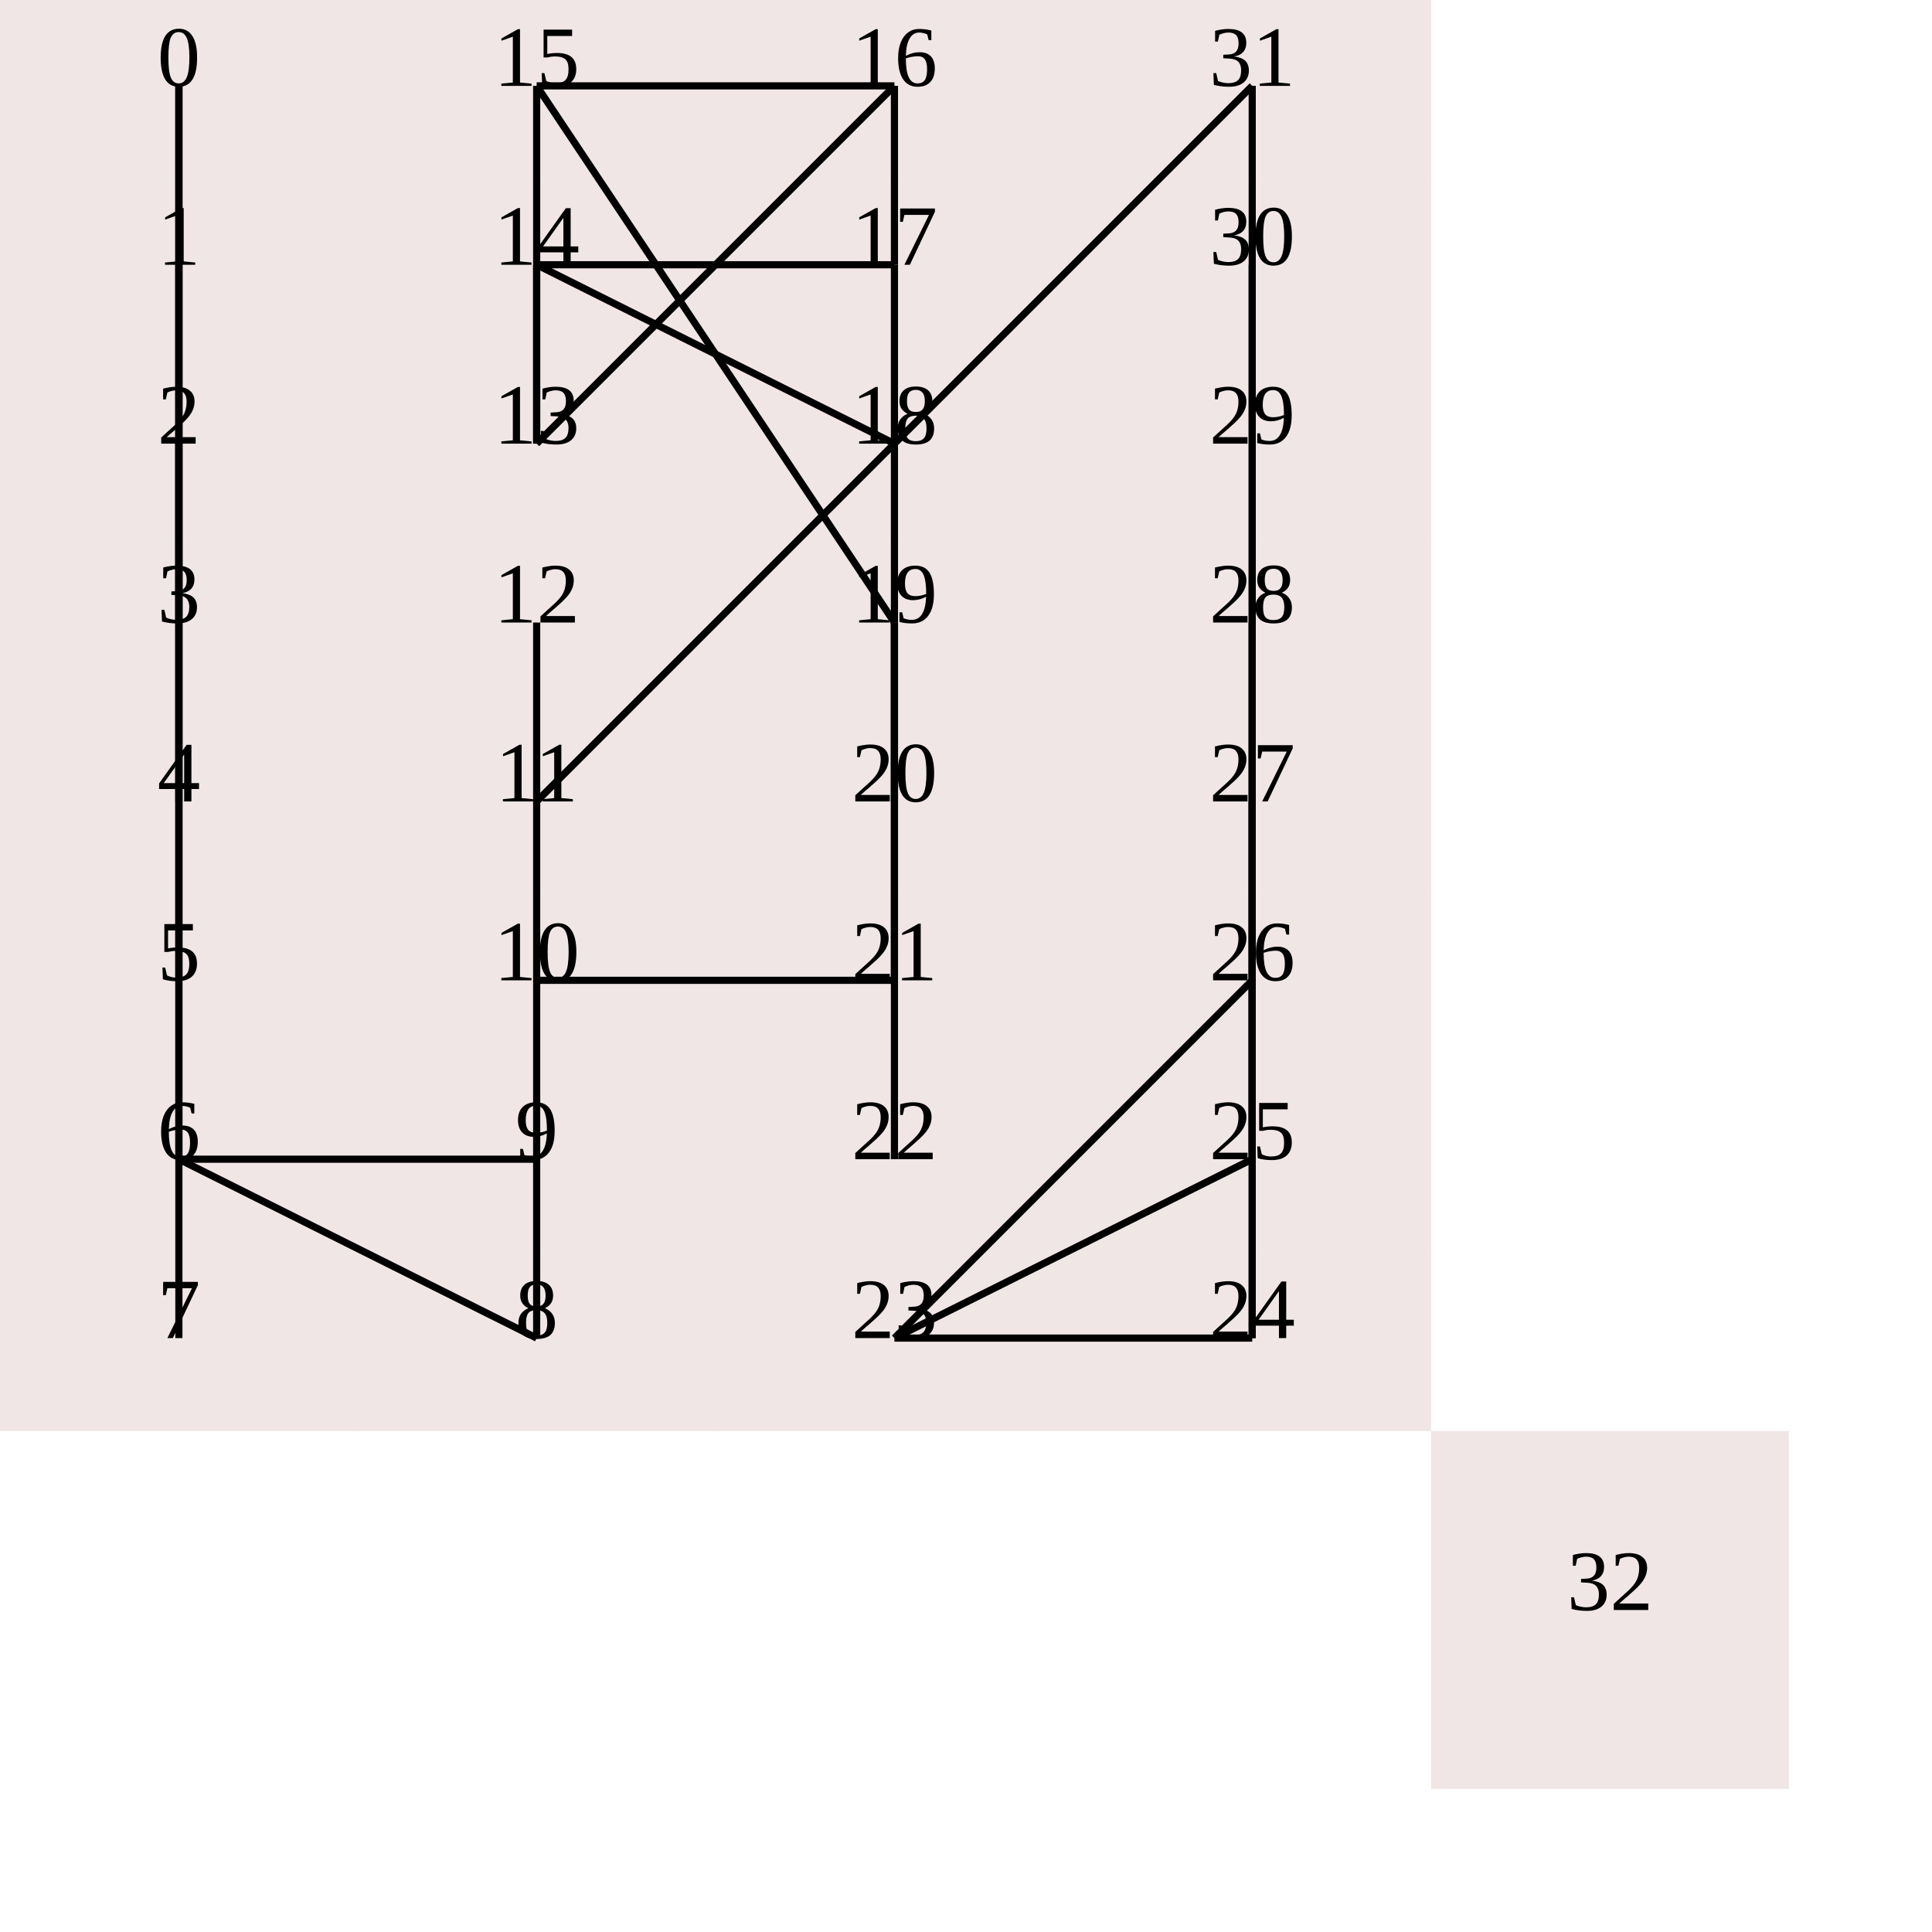
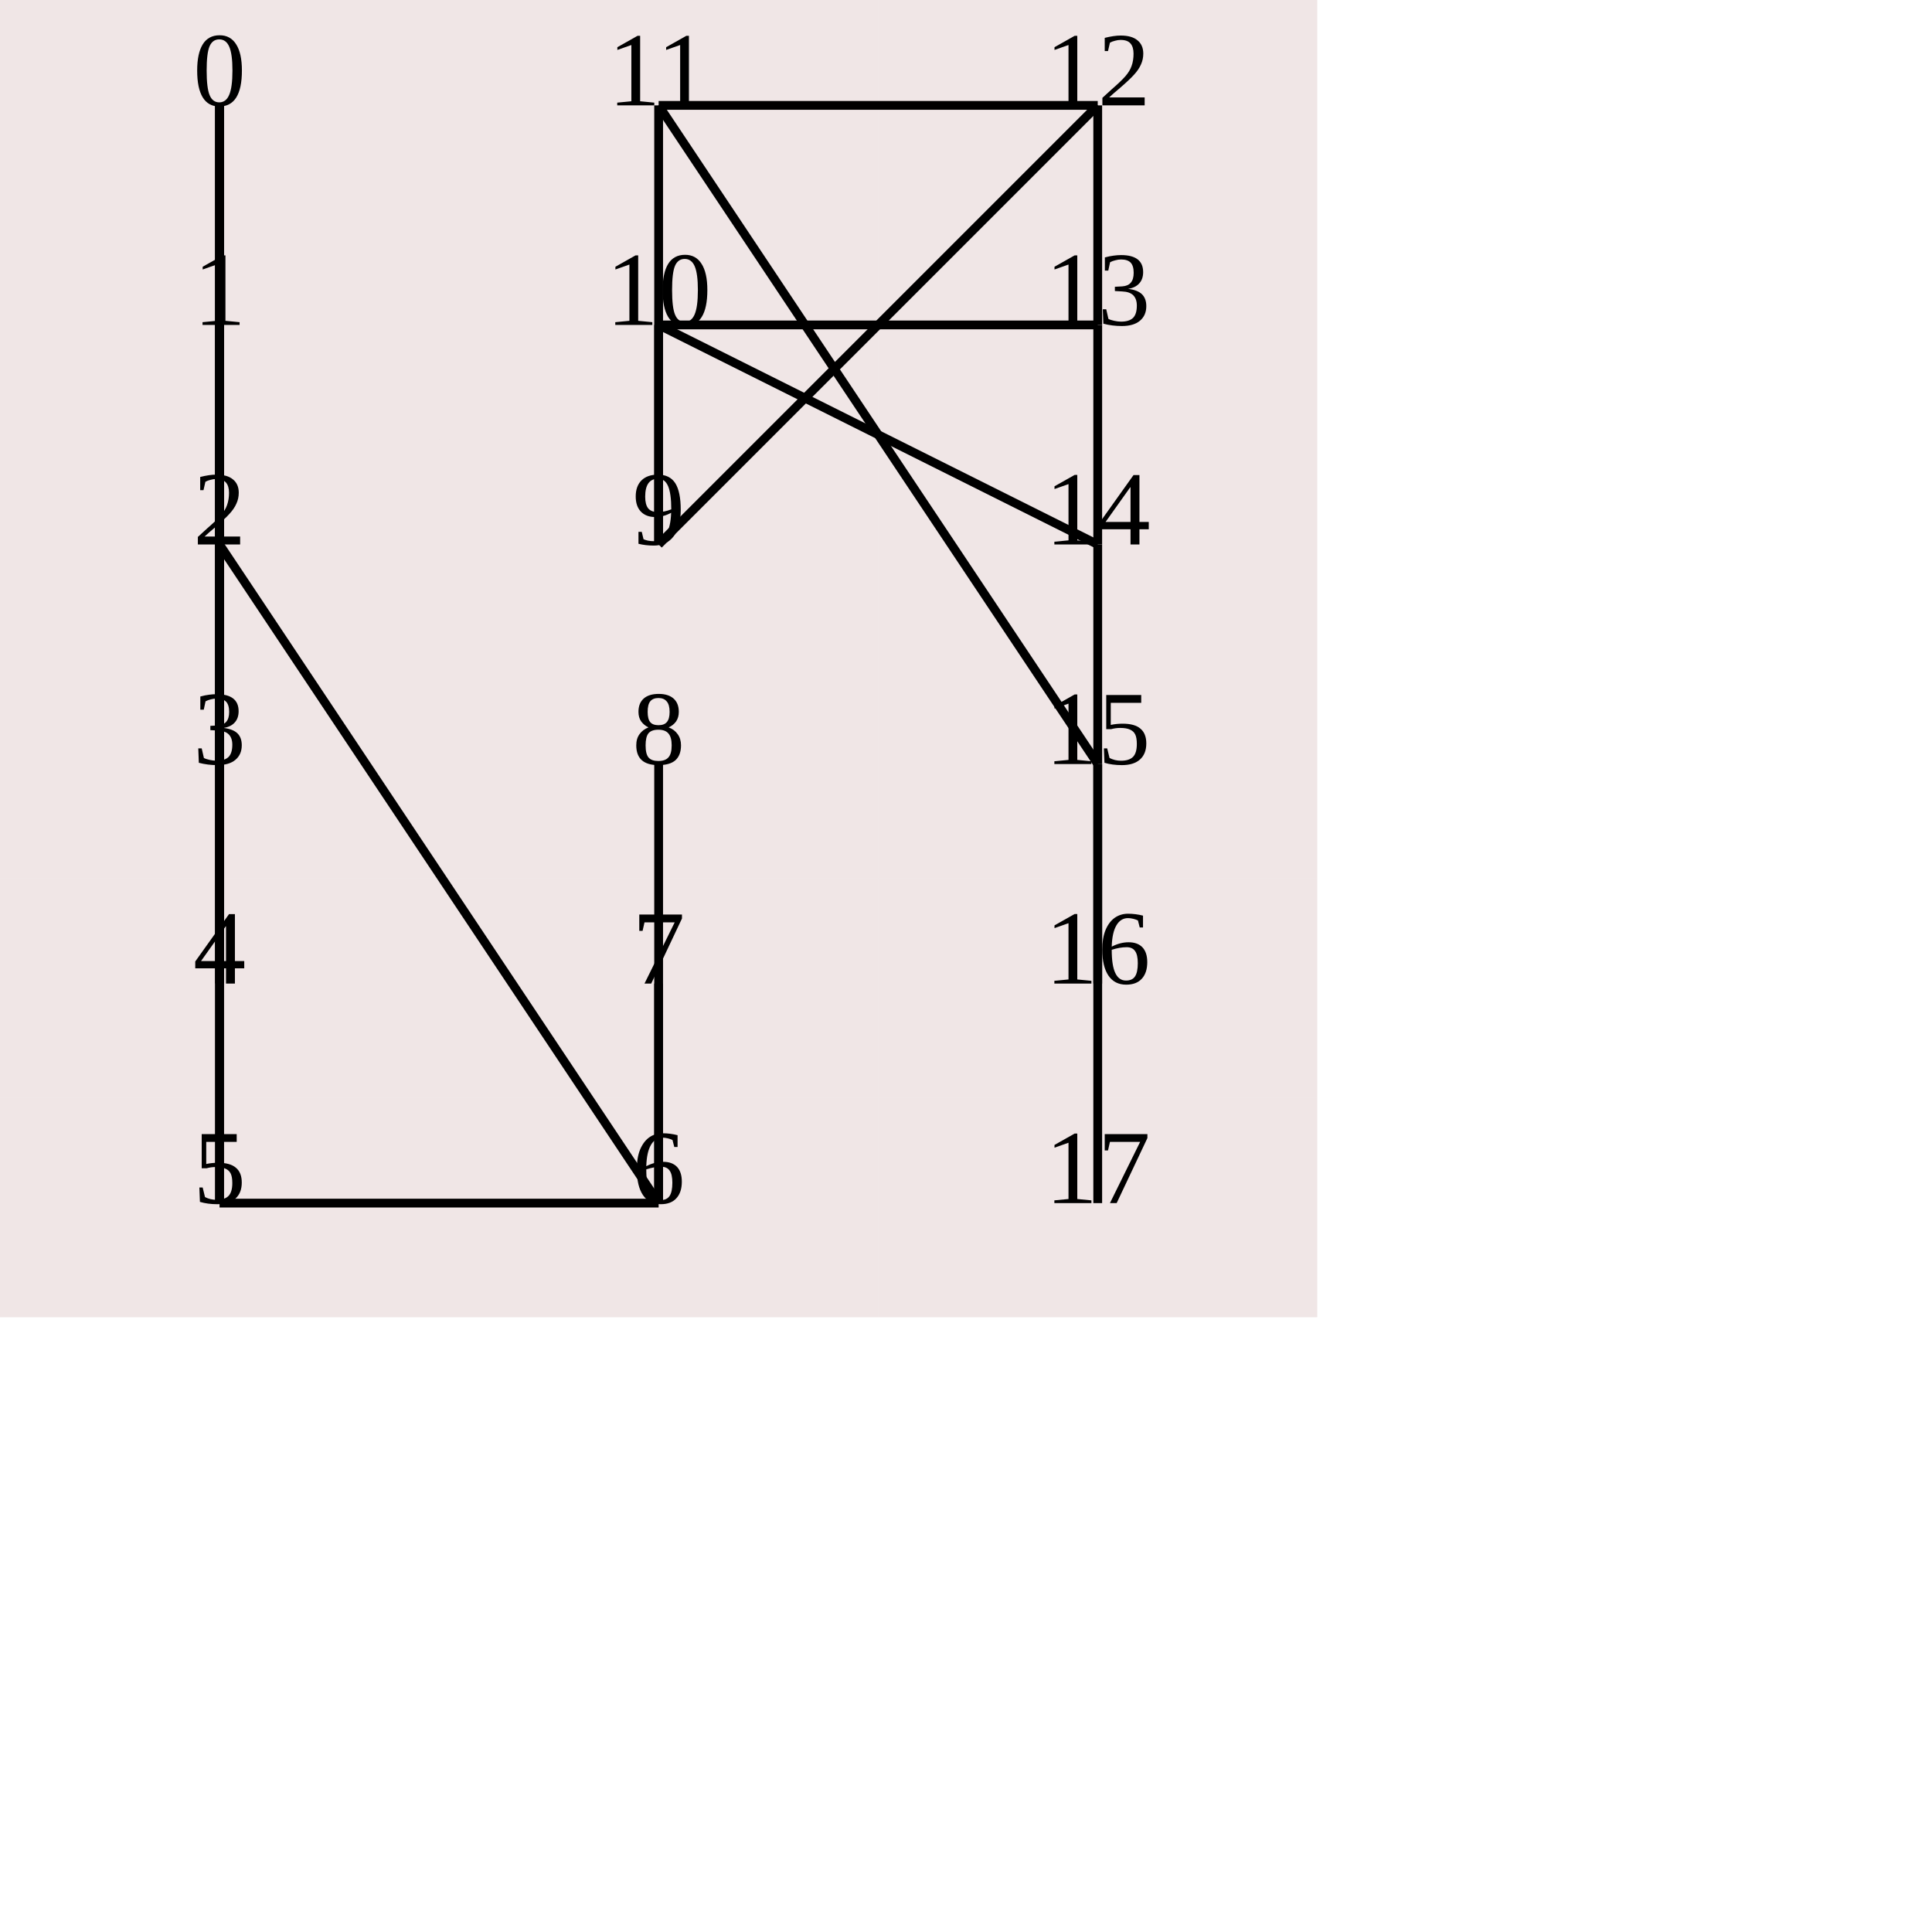
- <svg xmlns="http://www.w3.org/2000/svg" width="270" height="270">
-   <rect x="0" y="0" width="270" height="270" fill="rgb(255,255,255)" />
-   <rect x="0" y="0" width="250" height="250" fill="rgba(255,255,255,1)" />
+ <svg xmlns="http://www.w3.org/2000/svg" width="220" height="220">
+   <rect x="0" y="0" width="220" height="220" fill="rgb(255,255,255)" />
+   <rect x="0" y="0" width="200" height="200" fill="rgba(255,255,255,1)" />
  <rect x="0" y="0" width="50" height="25" fill="rgba(100,0,0,0.1)" />
  <text x="25" y="12" text-anchor="middle" alignment-baseline="middle" fill="black">0</text>
  <rect x="0" y="25" width="50" height="25" fill="rgba(100,0,0,0.1)" />
  <text x="25" y="37" text-anchor="middle" alignment-baseline="middle" fill="black">1</text>
  <rect x="0" y="50" width="50" height="25" fill="rgba(100,0,0,0.1)" />
  <text x="25" y="62" text-anchor="middle" alignment-baseline="middle" fill="black">2</text>
  <rect x="0" y="75" width="50" height="25" fill="rgba(100,0,0,0.1)" />
  <text x="25" y="87" text-anchor="middle" alignment-baseline="middle" fill="black">3</text>
  <rect x="0" y="100" width="50" height="25" fill="rgba(100,0,0,0.1)" />
  <text x="25" y="112" text-anchor="middle" alignment-baseline="middle" fill="black">4</text>
  <rect x="0" y="125" width="50" height="25" fill="rgba(100,0,0,0.1)" />
  <text x="25" y="137" text-anchor="middle" alignment-baseline="middle" fill="black">5</text>
-   <rect x="0" y="150" width="50" height="25" fill="rgba(100,0,0,0.1)" />
-   <text x="25" y="162" text-anchor="middle" alignment-baseline="middle" fill="black">6</text>
-   <rect x="0" y="175" width="50" height="25" fill="rgba(100,0,0,0.1)" />
-   <text x="25" y="187" text-anchor="middle" alignment-baseline="middle" fill="black">7</text>
-   <rect x="50" y="175" width="50" height="25" fill="rgba(100,0,0,0.1)" />
-   <text x="75" y="187" text-anchor="middle" alignment-baseline="middle" fill="black">8</text>
-   <rect x="50" y="150" width="50" height="25" fill="rgba(100,0,0,0.1)" />
-   <text x="75" y="162" text-anchor="middle" alignment-baseline="middle" fill="black">9</text>
  <rect x="50" y="125" width="50" height="25" fill="rgba(100,0,0,0.1)" />
-   <text x="75" y="137" text-anchor="middle" alignment-baseline="middle" fill="black">10</text>
+   <text x="75" y="137" text-anchor="middle" alignment-baseline="middle" fill="black">6</text>
  <rect x="50" y="100" width="50" height="25" fill="rgba(100,0,0,0.1)" />
-   <text x="75" y="112" text-anchor="middle" alignment-baseline="middle" fill="black">11</text>
+   <text x="75" y="112" text-anchor="middle" alignment-baseline="middle" fill="black">7</text>
  <rect x="50" y="75" width="50" height="25" fill="rgba(100,0,0,0.1)" />
-   <text x="75" y="87" text-anchor="middle" alignment-baseline="middle" fill="black">12</text>
+   <text x="75" y="87" text-anchor="middle" alignment-baseline="middle" fill="black">8</text>
  <rect x="50" y="50" width="50" height="25" fill="rgba(100,0,0,0.1)" />
-   <text x="75" y="62" text-anchor="middle" alignment-baseline="middle" fill="black">13</text>
+   <text x="75" y="62" text-anchor="middle" alignment-baseline="middle" fill="black">9</text>
  <rect x="50" y="25" width="50" height="25" fill="rgba(100,0,0,0.1)" />
-   <text x="75" y="37" text-anchor="middle" alignment-baseline="middle" fill="black">14</text>
+   <text x="75" y="37" text-anchor="middle" alignment-baseline="middle" fill="black">10</text>
  <rect x="50" y="0" width="50" height="25" fill="rgba(100,0,0,0.1)" />
-   <text x="75" y="12" text-anchor="middle" alignment-baseline="middle" fill="black">15</text>
+   <text x="75" y="12" text-anchor="middle" alignment-baseline="middle" fill="black">11</text>
  <rect x="100" y="0" width="50" height="25" fill="rgba(100,0,0,0.1)" />
-   <text x="125" y="12" text-anchor="middle" alignment-baseline="middle" fill="black">16</text>
+   <text x="125" y="12" text-anchor="middle" alignment-baseline="middle" fill="black">12</text>
  <rect x="100" y="25" width="50" height="25" fill="rgba(100,0,0,0.1)" />
-   <text x="125" y="37" text-anchor="middle" alignment-baseline="middle" fill="black">17</text>
+   <text x="125" y="37" text-anchor="middle" alignment-baseline="middle" fill="black">13</text>
  <rect x="100" y="50" width="50" height="25" fill="rgba(100,0,0,0.1)" />
-   <text x="125" y="62" text-anchor="middle" alignment-baseline="middle" fill="black">18</text>
+   <text x="125" y="62" text-anchor="middle" alignment-baseline="middle" fill="black">14</text>
  <rect x="100" y="75" width="50" height="25" fill="rgba(100,0,0,0.1)" />
-   <text x="125" y="87" text-anchor="middle" alignment-baseline="middle" fill="black">19</text>
+   <text x="125" y="87" text-anchor="middle" alignment-baseline="middle" fill="black">15</text>
  <rect x="100" y="100" width="50" height="25" fill="rgba(100,0,0,0.1)" />
-   <text x="125" y="112" text-anchor="middle" alignment-baseline="middle" fill="black">20</text>
+   <text x="125" y="112" text-anchor="middle" alignment-baseline="middle" fill="black">16</text>
  <rect x="100" y="125" width="50" height="25" fill="rgba(100,0,0,0.1)" />
-   <text x="125" y="137" text-anchor="middle" alignment-baseline="middle" fill="black">21</text>
-   <rect x="100" y="150" width="50" height="25" fill="rgba(100,0,0,0.1)" />
-   <text x="125" y="162" text-anchor="middle" alignment-baseline="middle" fill="black">22</text>
-   <rect x="100" y="175" width="50" height="25" fill="rgba(100,0,0,0.1)" />
-   <text x="125" y="187" text-anchor="middle" alignment-baseline="middle" fill="black">23</text>
-   <rect x="150" y="175" width="50" height="25" fill="rgba(100,0,0,0.1)" />
-   <text x="175" y="187" text-anchor="middle" alignment-baseline="middle" fill="black">24</text>
-   <rect x="150" y="150" width="50" height="25" fill="rgba(100,0,0,0.1)" />
-   <text x="175" y="162" text-anchor="middle" alignment-baseline="middle" fill="black">25</text>
-   <rect x="150" y="125" width="50" height="25" fill="rgba(100,0,0,0.1)" />
-   <text x="175" y="137" text-anchor="middle" alignment-baseline="middle" fill="black">26</text>
-   <rect x="150" y="100" width="50" height="25" fill="rgba(100,0,0,0.1)" />
-   <text x="175" y="112" text-anchor="middle" alignment-baseline="middle" fill="black">27</text>
-   <rect x="150" y="75" width="50" height="25" fill="rgba(100,0,0,0.1)" />
-   <text x="175" y="87" text-anchor="middle" alignment-baseline="middle" fill="black">28</text>
-   <rect x="150" y="50" width="50" height="25" fill="rgba(100,0,0,0.1)" />
-   <text x="175" y="62" text-anchor="middle" alignment-baseline="middle" fill="black">29</text>
-   <rect x="150" y="25" width="50" height="25" fill="rgba(100,0,0,0.1)" />
-   <text x="175" y="37" text-anchor="middle" alignment-baseline="middle" fill="black">30</text>
-   <rect x="150" y="0" width="50" height="25" fill="rgba(100,0,0,0.1)" />
-   <text x="175" y="12" text-anchor="middle" alignment-baseline="middle" fill="black">31</text>
-   <rect x="200" y="200" width="50" height="50" fill="rgba(100,0,0,0.1)" />
-   <text x="225" y="225" text-anchor="middle" alignment-baseline="middle" fill="black">32</text>
-   <line x1="25" y1="12" x2="25" y2="37" stroke="black" stroke-width="1" />
+   <text x="125" y="137" text-anchor="middle" alignment-baseline="middle" fill="black">17</text>
  <line x1="25" y1="12" x2="25" y2="87" stroke="black" stroke-width="1" />
  <line x1="25" y1="12" x2="25" y2="62" stroke="black" stroke-width="1" />
+   <line x1="25" y1="12" x2="25" y2="37" stroke="black" stroke-width="1" />
  <line x1="25" y1="37" x2="25" y2="137" stroke="black" stroke-width="1" />
  <line x1="25" y1="37" x2="25" y2="112" stroke="black" stroke-width="1" />
  <line x1="25" y1="62" x2="25" y2="87" stroke="black" stroke-width="1" />
-   <line x1="25" y1="62" x2="25" y2="162" stroke="black" stroke-width="1" />
+   <line x1="25" y1="62" x2="75" y2="137" stroke="black" stroke-width="1" />
  <line x1="25" y1="87" x2="25" y2="112" stroke="black" stroke-width="1" />
  <line x1="25" y1="112" x2="25" y2="137" stroke="black" stroke-width="1" />
-   <line x1="25" y1="137" x2="25" y2="162" stroke="black" stroke-width="1" />
-   <line x1="25" y1="162" x2="75" y2="162" stroke="black" stroke-width="1" />
-   <line x1="25" y1="162" x2="25" y2="187" stroke="black" stroke-width="1" />
-   <line x1="25" y1="162" x2="75" y2="187" stroke="black" stroke-width="1" />
-   <line x1="75" y1="187" x2="75" y2="87" stroke="black" stroke-width="1" />
-   <line x1="75" y1="137" x2="125" y2="137" stroke="black" stroke-width="1" />
-   <line x1="75" y1="112" x2="175" y2="12" stroke="black" stroke-width="1" />
+   <line x1="25" y1="137" x2="75" y2="137" stroke="black" stroke-width="1" />
+   <line x1="75" y1="137" x2="75" y2="87" stroke="black" stroke-width="1" />
+   <line x1="75" y1="137" x2="75" y2="112" stroke="black" stroke-width="1" />
+   <line x1="75" y1="62" x2="75" y2="12" stroke="black" stroke-width="1" />
+   <line x1="75" y1="62" x2="125" y2="12" stroke="black" stroke-width="1" />
  <line x1="75" y1="62" x2="75" y2="37" stroke="black" stroke-width="1" />
-   <line x1="75" y1="62" x2="125" y2="12" stroke="black" stroke-width="1" />
-   <line x1="75" y1="62" x2="75" y2="12" stroke="black" stroke-width="1" />
+   <line x1="75" y1="37" x2="125" y2="62" stroke="black" stroke-width="1" />
  <line x1="75" y1="37" x2="125" y2="37" stroke="black" stroke-width="1" />
-   <line x1="75" y1="37" x2="125" y2="62" stroke="black" stroke-width="1" />
+   <line x1="75" y1="12" x2="125" y2="12" stroke="black" stroke-width="1" />
  <line x1="75" y1="12" x2="125" y2="87" stroke="black" stroke-width="1" />
-   <line x1="75" y1="12" x2="125" y2="12" stroke="black" stroke-width="1" />
  <line x1="125" y1="12" x2="125" y2="37" stroke="black" stroke-width="1" />
  <line x1="125" y1="37" x2="125" y2="62" stroke="black" stroke-width="1" />
  <line x1="125" y1="62" x2="125" y2="87" stroke="black" stroke-width="1" />
-   <line x1="125" y1="87" x2="125" y2="162" stroke="black" stroke-width="1" />
  <line x1="125" y1="87" x2="125" y2="112" stroke="black" stroke-width="1" />
  <line x1="125" y1="87" x2="125" y2="137" stroke="black" stroke-width="1" />
-   <line x1="125" y1="187" x2="175" y2="162" stroke="black" stroke-width="1" />
-   <line x1="125" y1="187" x2="175" y2="187" stroke="black" stroke-width="1" />
-   <line x1="125" y1="187" x2="175" y2="137" stroke="black" stroke-width="1" />
-   <line x1="175" y1="187" x2="175" y2="87" stroke="black" stroke-width="1" />
-   <line x1="175" y1="187" x2="175" y2="112" stroke="black" stroke-width="1" />
-   <line x1="175" y1="162" x2="175" y2="137" stroke="black" stroke-width="1" />
-   <line x1="175" y1="162" x2="175" y2="62" stroke="black" stroke-width="1" />
-   <line x1="175" y1="137" x2="175" y2="112" stroke="black" stroke-width="1" />
-   <line x1="175" y1="112" x2="175" y2="87" stroke="black" stroke-width="1" />
-   <line x1="175" y1="87" x2="175" y2="62" stroke="black" stroke-width="1" />
-   <line x1="175" y1="62" x2="175" y2="12" stroke="black" stroke-width="1" />
-   <line x1="175" y1="62" x2="175" y2="37" stroke="black" stroke-width="1" />
</svg>
